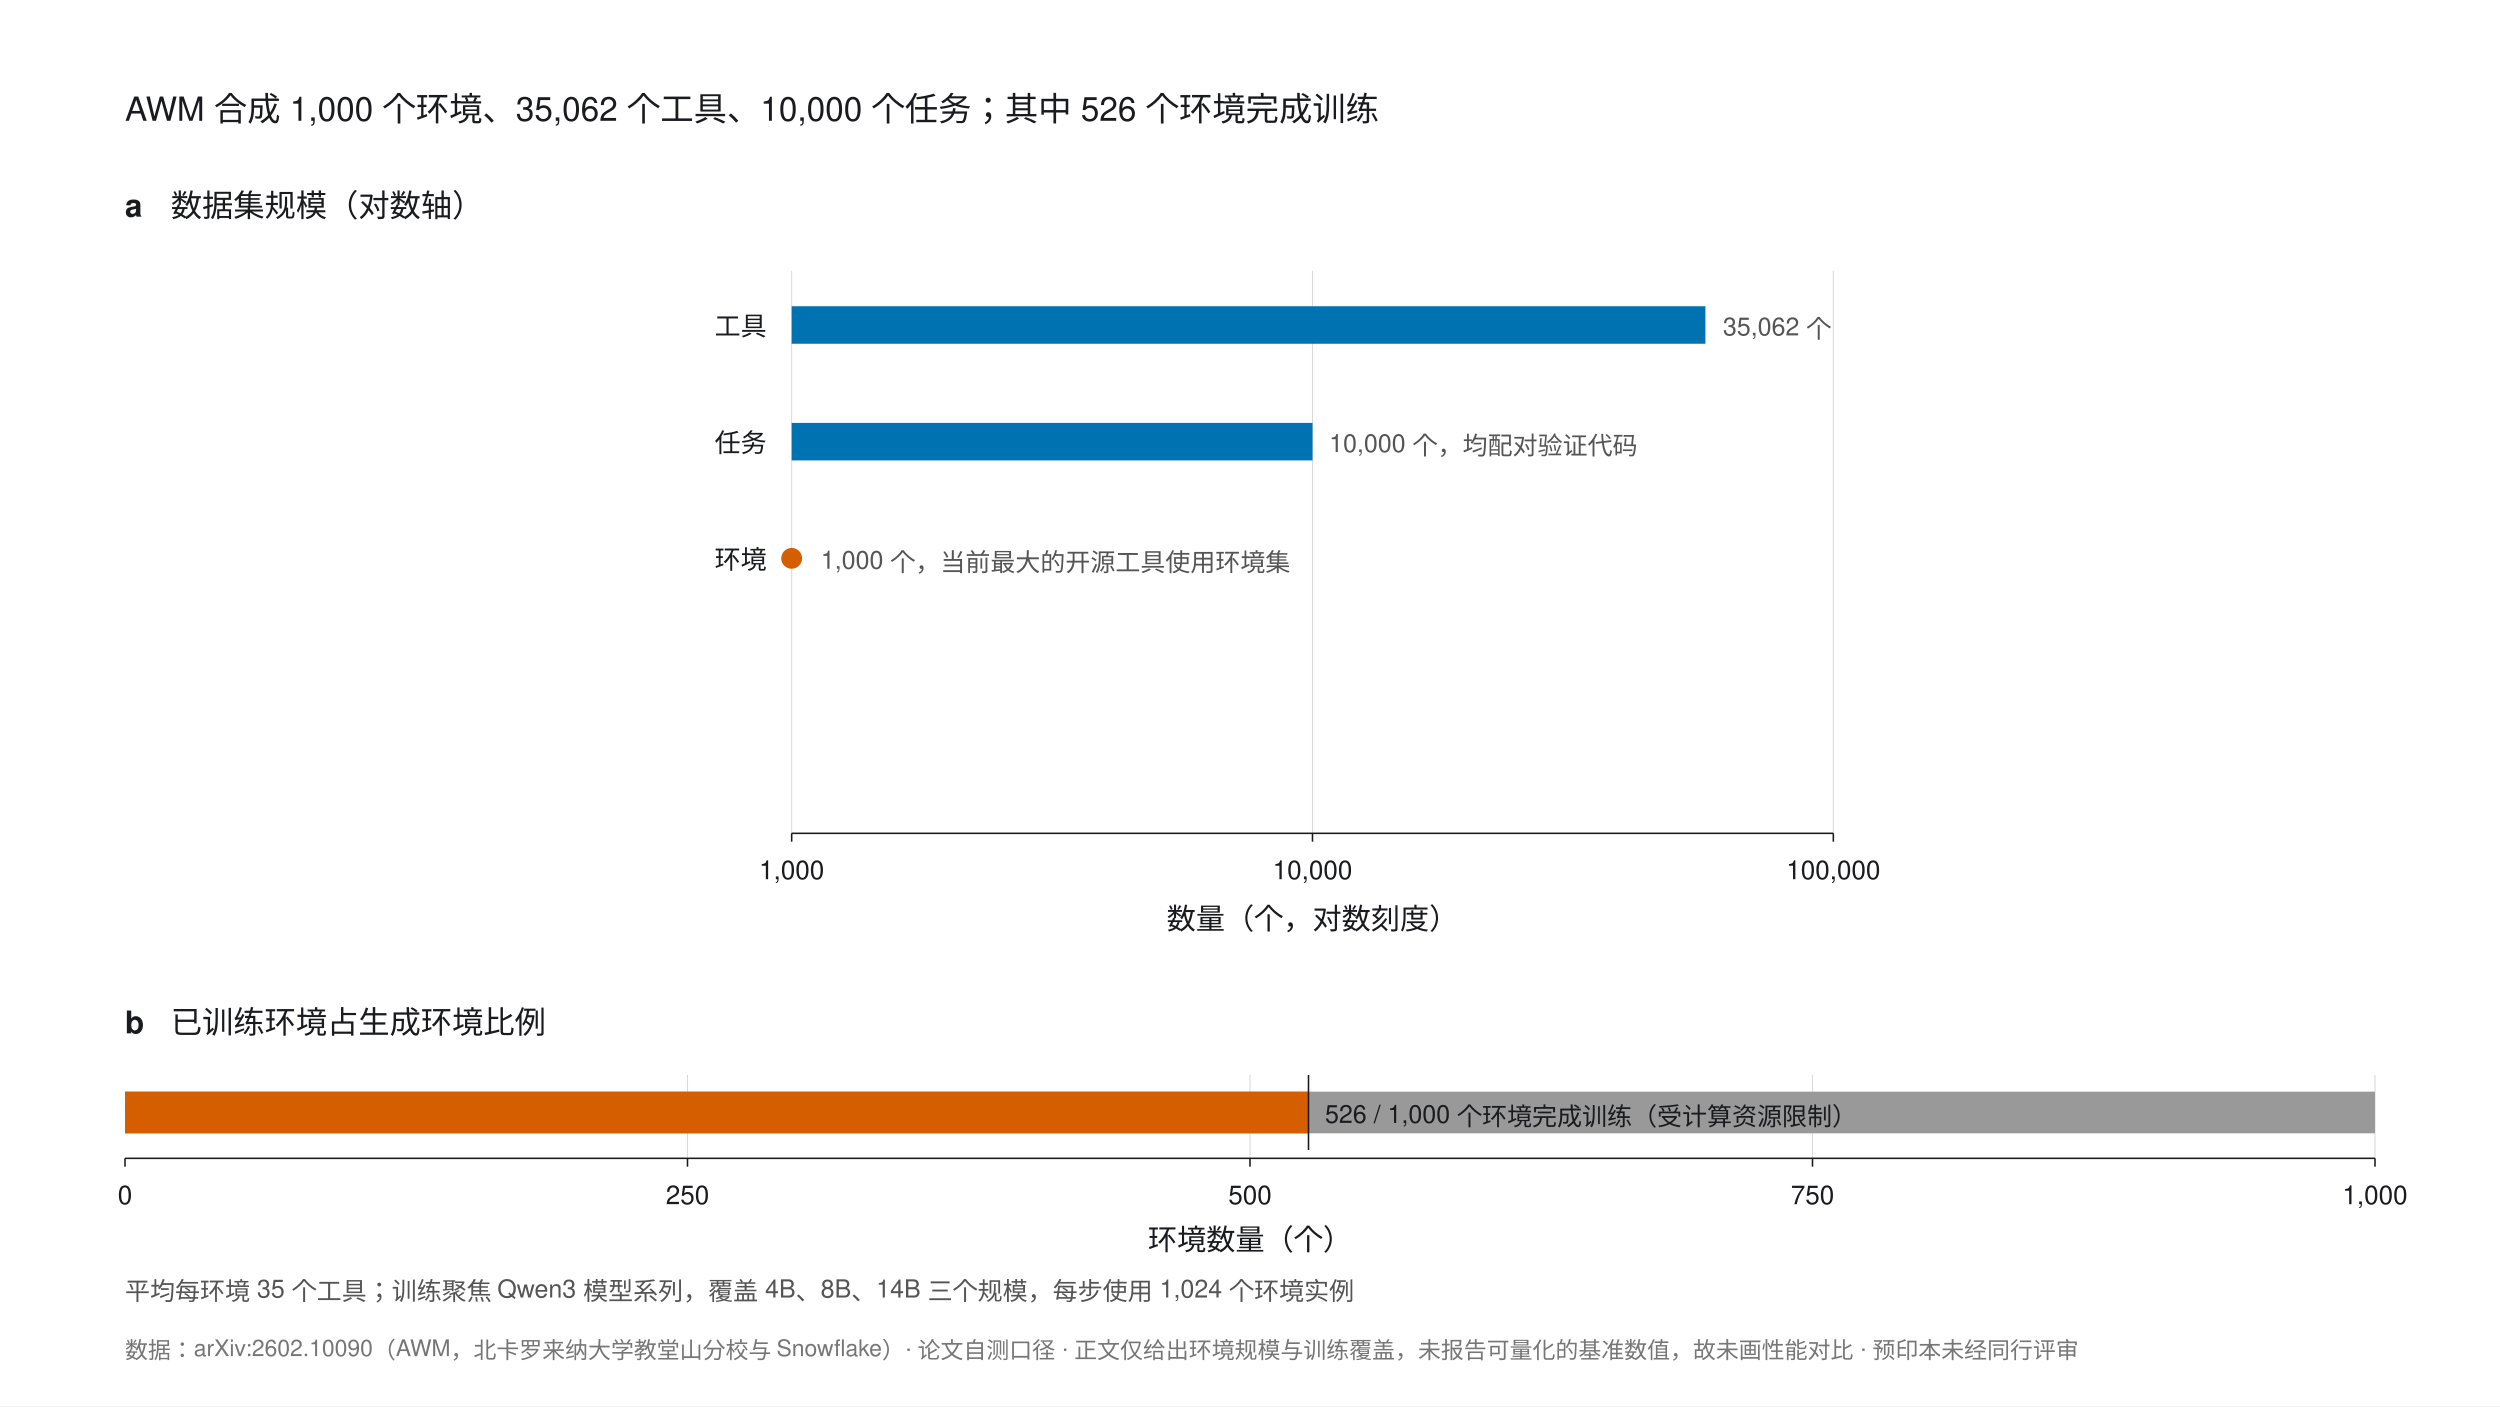
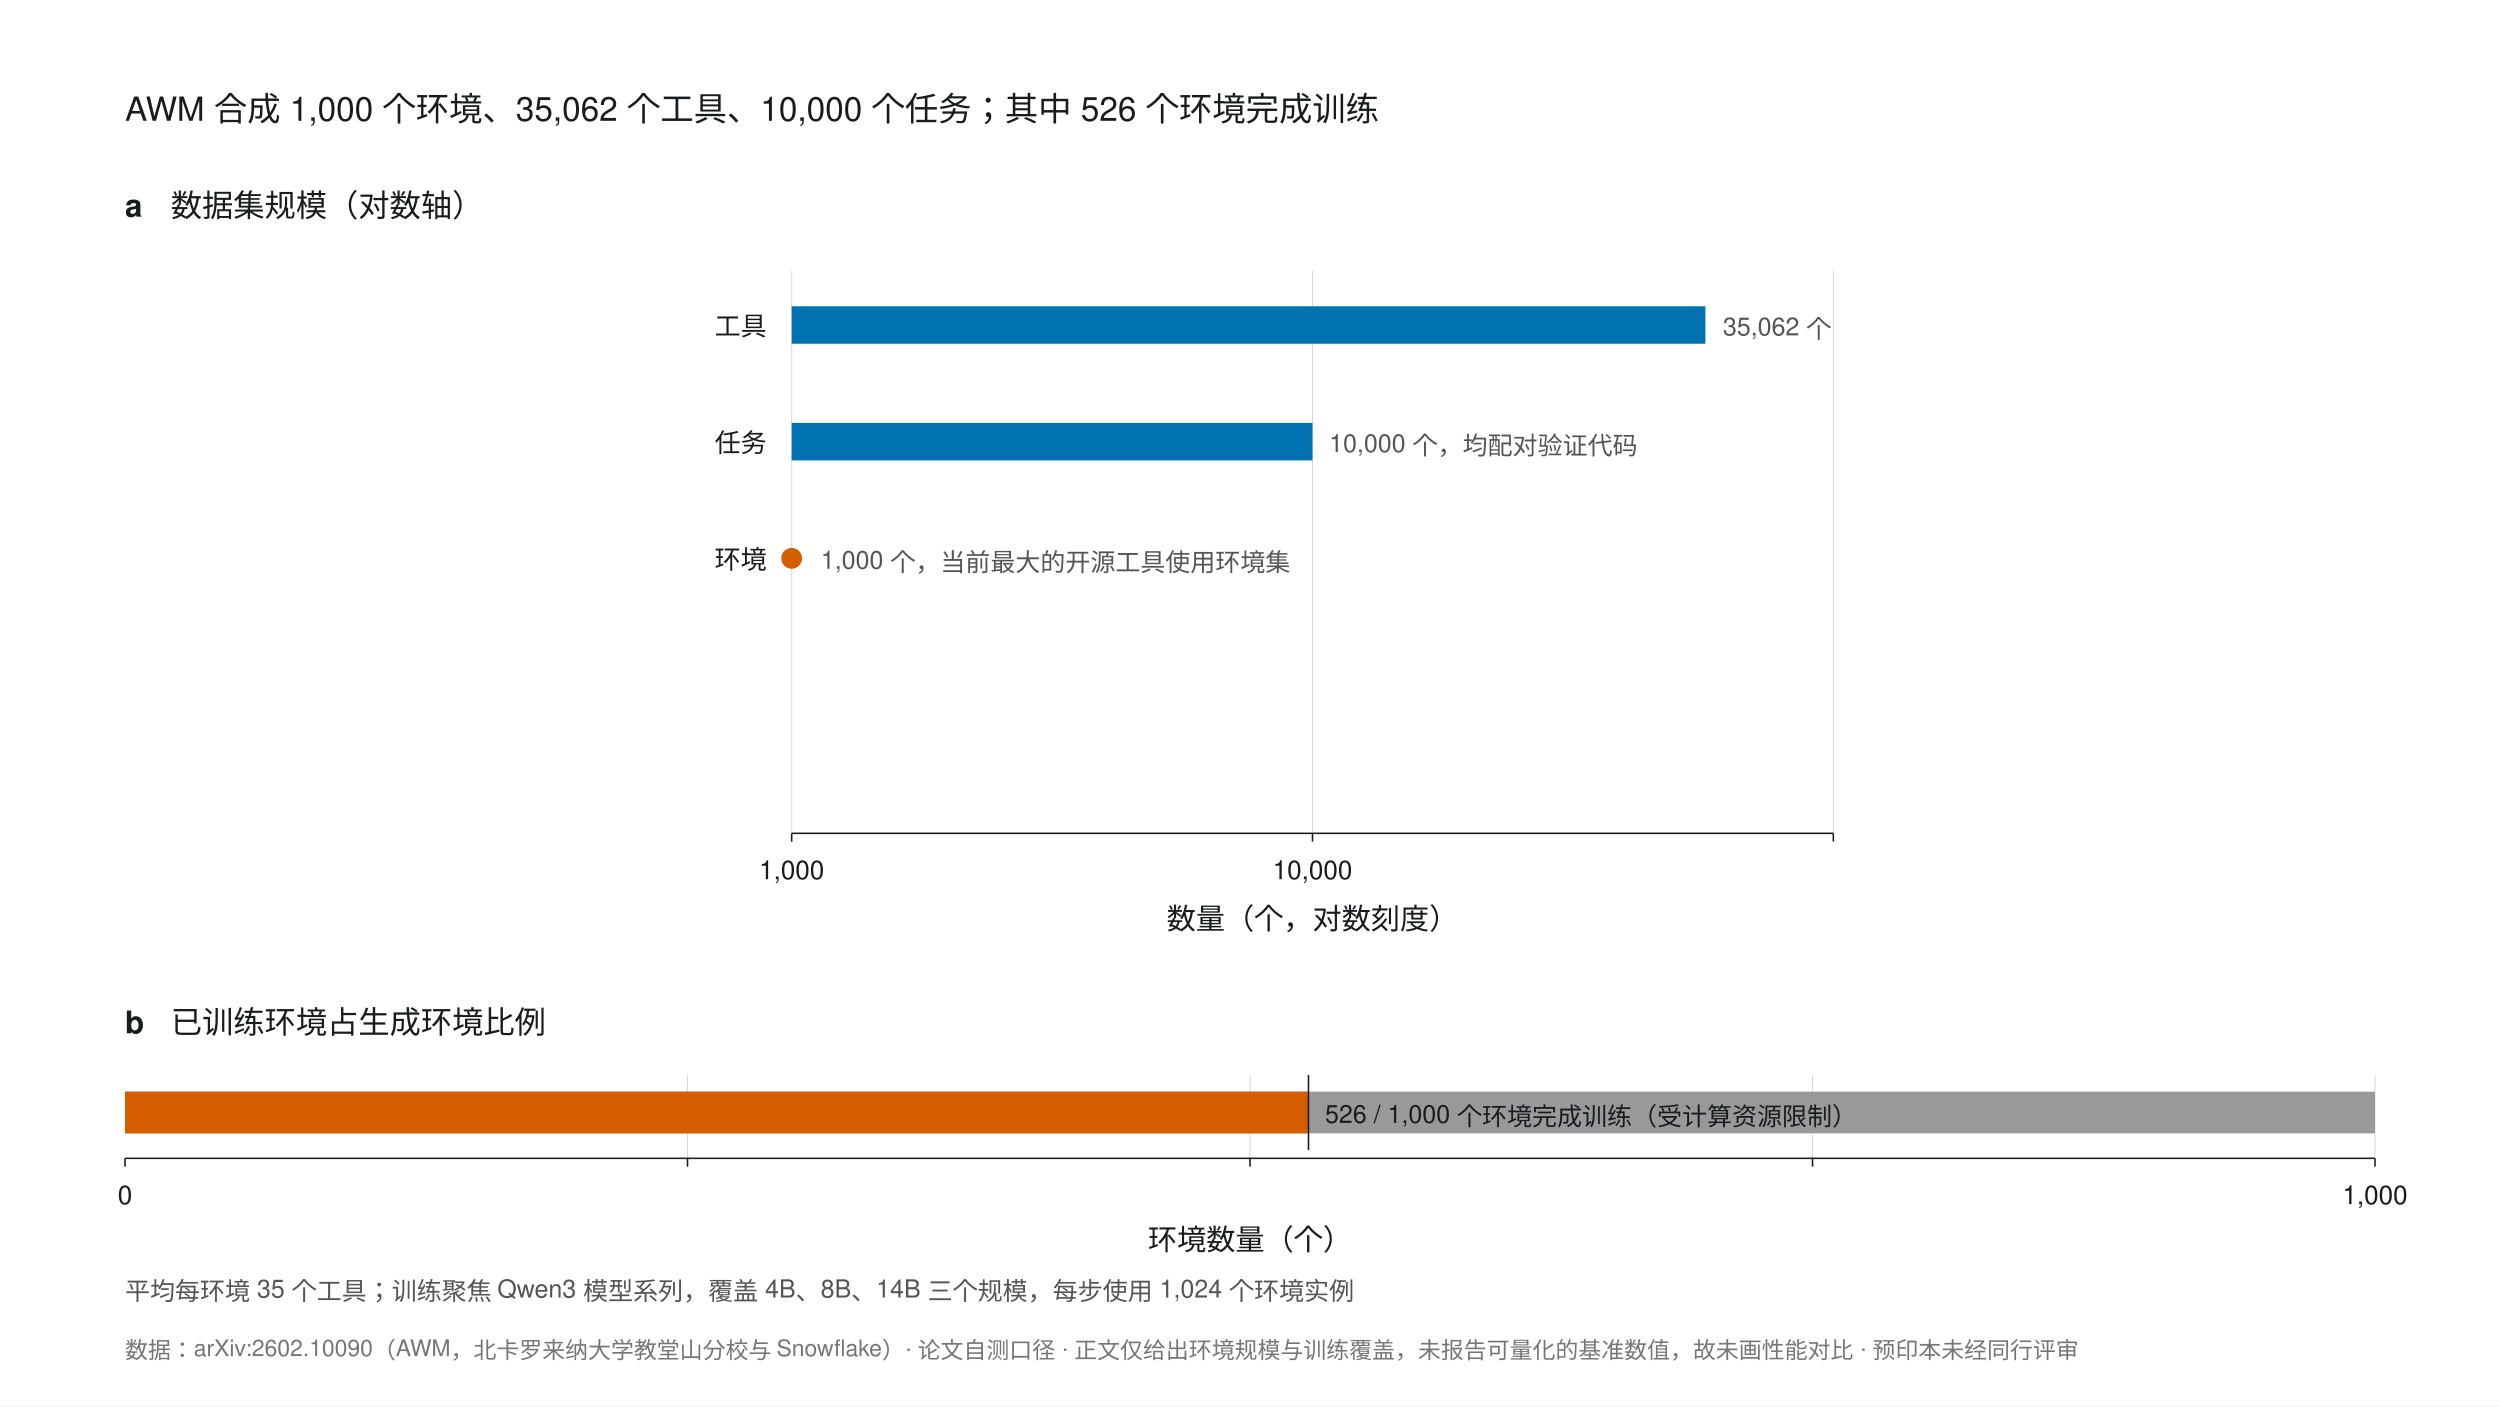
<svg xmlns="http://www.w3.org/2000/svg" width="1200" height="675" viewBox="0 0 1200 675" font-family="'Helvetica Neue',Helvetica,Arial,'PingFang SC',sans-serif">
  <rect width="1200" height="675" fill="#FFFFFF" />
  <text x="60" y="58" font-size="16" fill="#1A1B1E">AWM 合成 1,000 个环境、35,062 个工具、10,000 个任务；其中 526 个环境完成训练</text>
  <text x="60" y="104" font-size="15" font-weight="bold" fill="#1A1B1E">a</text>
  <text x="82" y="104" font-size="15" fill="#1A1B1E">数据集规模（对数轴）</text>
  <g stroke="#D9D9D9" stroke-width="0.5">
    <line x1="380" y1="130" x2="380" y2="400" />
    <line x1="630" y1="130" x2="630" y2="400" />
    <line x1="880" y1="130" x2="880" y2="400" />
  </g>
  <g>
    <text x="368" y="161" font-size="12.5" fill="#1A1B1E" text-anchor="end">工具</text>
    <rect x="380" y="147" width="438.6" height="18" fill="#0072B2" />
    <text x="827" y="161" font-size="12" fill="#555">35,062 个</text>
    <text x="368" y="217" font-size="12.5" fill="#1A1B1E" text-anchor="end">任务</text>
    <rect x="380" y="203" width="250" height="18" fill="#0072B2" />
    <text x="638" y="217" font-size="12" fill="#555">10,000 个，均配对验证代码</text>
    <text x="368" y="273" font-size="12.5" fill="#1A1B1E" text-anchor="end">环境</text>
    <circle cx="380" cy="268" r="5" fill="#D55E00" />
    <text x="394" y="273" font-size="12" fill="#555">1,000 个，当前最大的开源工具使用环境集</text>
  </g>
  <line x1="380" y1="400" x2="880" y2="400" stroke="#1A1B1E" stroke-width="0.75" />
  <g stroke="#1A1B1E" stroke-width="0.75">
    <line x1="380" y1="400" x2="380" y2="404" />
    <line x1="630" y1="400" x2="630" y2="404" />
    <line x1="880" y1="400" x2="880" y2="404" />
  </g>
  <g font-size="12.5" fill="#1A1B1E" text-anchor="middle">
    <text x="380" y="422">1,000</text>
    <text x="630" y="422">10,000</text>
-     <text x="880" y="422">100,000</text>
  </g>
  <text x="630" y="446" font-size="14" fill="#1A1B1E" text-anchor="middle">数量（个，对数刻度）</text>
  <text x="60" y="496" font-size="15" font-weight="bold" fill="#1A1B1E">b</text>
  <text x="82" y="496" font-size="15" fill="#1A1B1E">已训练环境占生成环境比例</text>
  <g stroke="#D9D9D9" stroke-width="0.5">
    <line x1="330" y1="516" x2="330" y2="556" />
    <line x1="600" y1="516" x2="600" y2="556" />
    <line x1="870" y1="516" x2="870" y2="556" />
    <line x1="1140" y1="516" x2="1140" y2="556" />
  </g>
  <rect x="60" y="524" width="1080" height="20" fill="#999999" />
  <rect x="60" y="524" width="568.08" height="20" fill="#D55E00" />
  <line x1="628.08" y1="516" x2="628.08" y2="552" stroke="#1A1B1E" stroke-width="0.75" />
  <text x="636" y="539" font-size="12" fill="#1A1B1E">526 / 1,000 个环境完成训练（受计算资源限制）</text>
  <line x1="60" y1="556" x2="1140" y2="556" stroke="#1A1B1E" stroke-width="0.75" />
  <g stroke="#1A1B1E" stroke-width="0.75">
    <line x1="60" y1="556" x2="60" y2="560" />
    <line x1="330" y1="556" x2="330" y2="560" />
    <line x1="600" y1="556" x2="600" y2="560" />
    <line x1="870" y1="556" x2="870" y2="560" />
    <line x1="1140" y1="556" x2="1140" y2="560" />
  </g>
  <g font-size="12.5" fill="#1A1B1E" text-anchor="middle">
    <text x="60" y="578">0</text>
-     <text x="330" y="578">250</text>
-     <text x="600" y="578">500</text>
-     <text x="870" y="578">750</text>
    <text x="1140" y="578">1,000</text>
  </g>
  <text x="600" y="600" font-size="14" fill="#1A1B1E" text-anchor="middle">环境数量（个）</text>
  <text x="60" y="624" font-size="12" fill="#555">平均每环境 35 个工具；训练聚焦 Qwen3 模型系列，覆盖 4B、8B、14B 三个规模，每步使用 1,024 个环境实例</text>
  <text x="60" y="652" font-size="11" fill="#767676">数据：arXiv:2602.10090（AWM，北卡罗来纳大学教堂山分校与 Snowflake）· 论文自测口径 · 正文仅给出环境规模与训练覆盖，未报告可量化的基准数值，故未画性能对比 · 预印本未经同行评审</text>
</svg>
